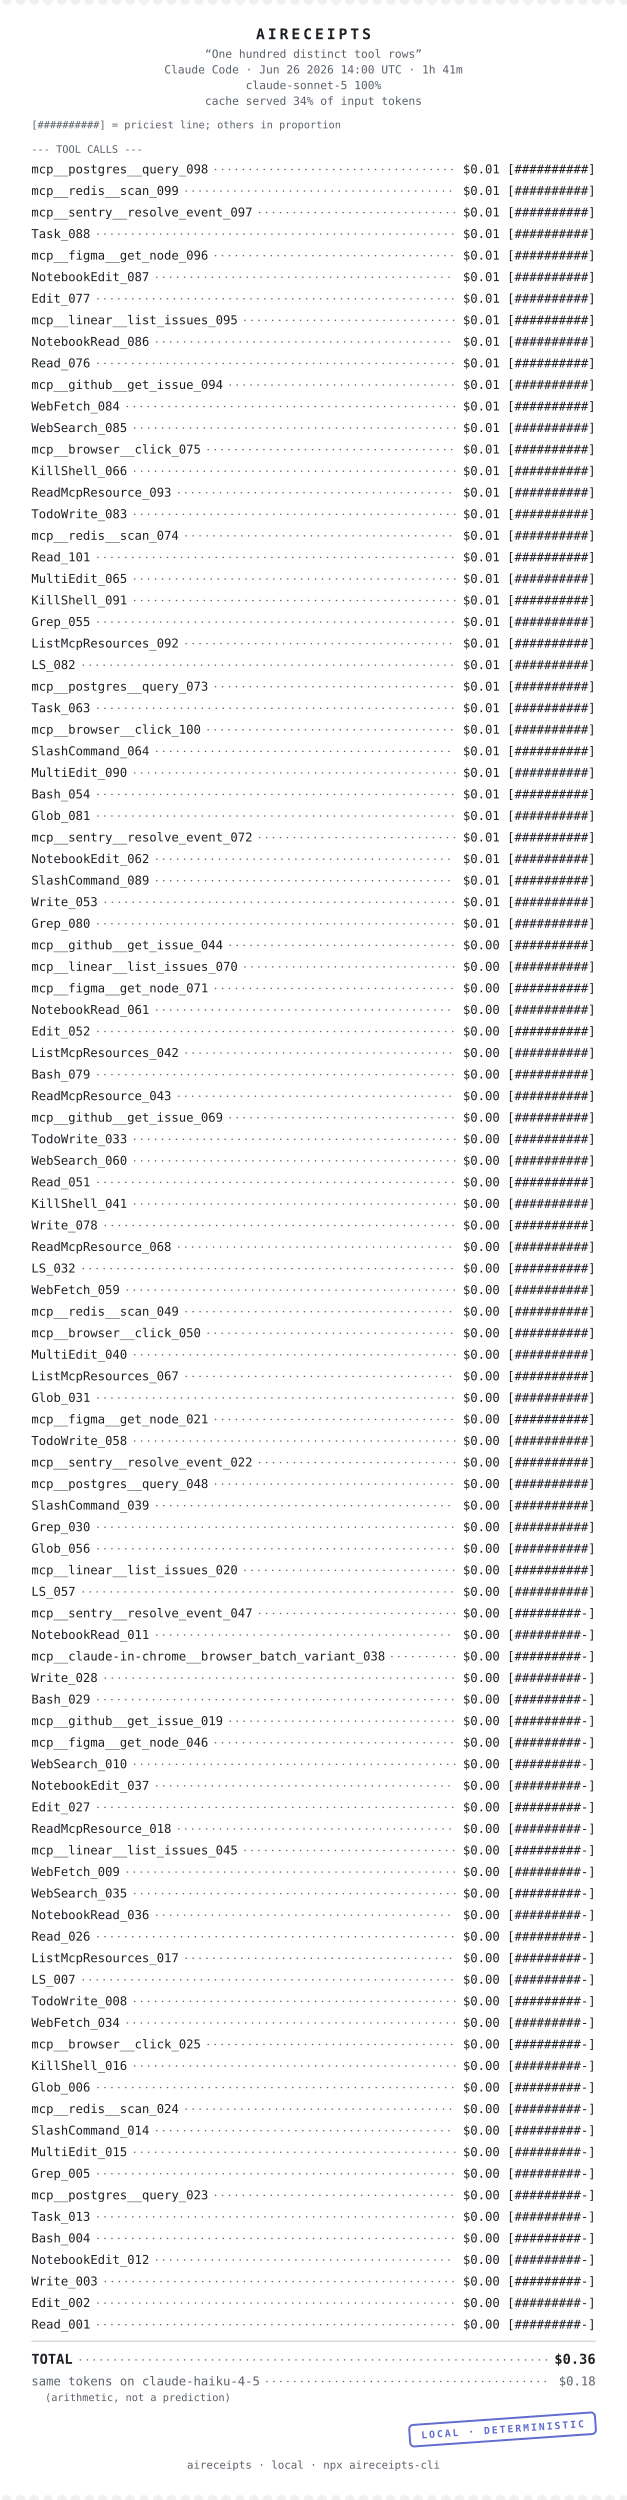
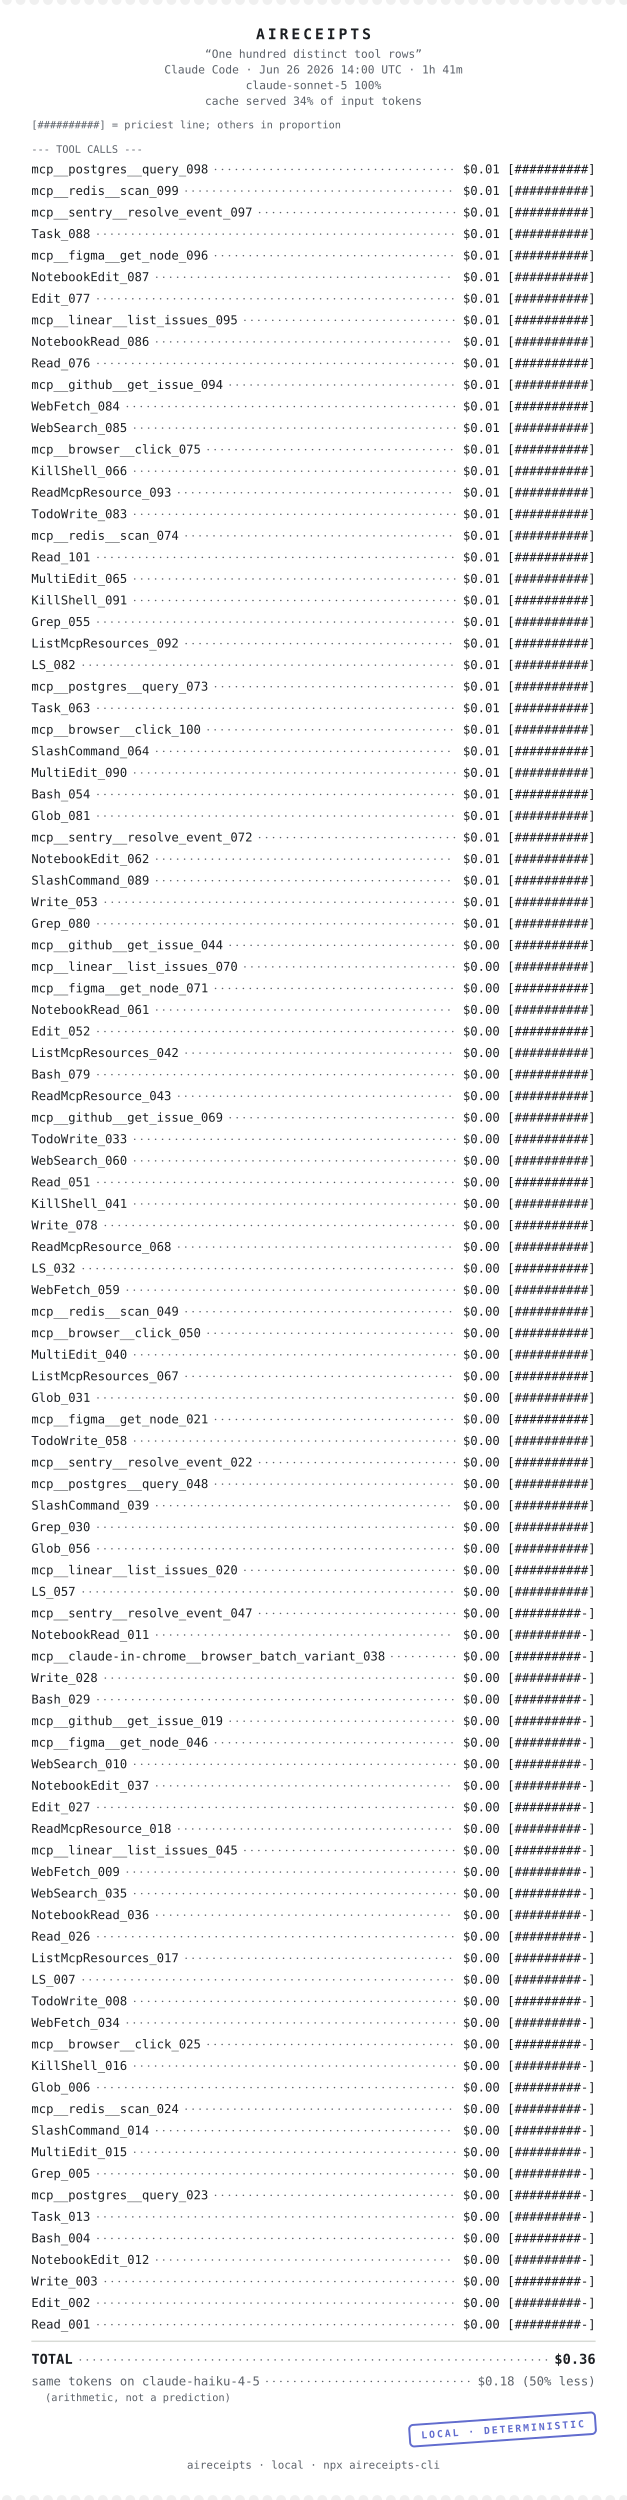
<svg xmlns="http://www.w3.org/2000/svg" width="640" height="2552" viewBox="0 0 640 2552" font-family="&quot;SF Mono&quot;,&quot;Cascadia Code&quot;,&quot;JetBrains Mono&quot;,Menlo,Consolas,monospace" role="img" aria-label="aireceipts cost receipt">
  <g transform="translate(0 0)">
    <defs>
      <mask id="perf-0" maskUnits="userSpaceOnUse" x="-5" y="-5" width="650" height="2562">
        <rect x="0" y="0" width="640" height="2552" fill="#FFFFFF" />
        <g class="perf-top">
          <circle cx="7" cy="0" r="5" fill="#000000" />
          <circle cx="21" cy="0" r="5" fill="#000000" />
          <circle cx="35" cy="0" r="5" fill="#000000" />
          <circle cx="49" cy="0" r="5" fill="#000000" />
          <circle cx="63" cy="0" r="5" fill="#000000" />
          <circle cx="77" cy="0" r="5" fill="#000000" />
          <circle cx="91" cy="0" r="5" fill="#000000" />
          <circle cx="105" cy="0" r="5" fill="#000000" />
          <circle cx="119" cy="0" r="5" fill="#000000" />
          <circle cx="133" cy="0" r="5" fill="#000000" />
          <circle cx="147" cy="0" r="5" fill="#000000" />
          <circle cx="161" cy="0" r="5" fill="#000000" />
          <circle cx="175" cy="0" r="5" fill="#000000" />
          <circle cx="189" cy="0" r="5" fill="#000000" />
          <circle cx="203" cy="0" r="5" fill="#000000" />
          <circle cx="217" cy="0" r="5" fill="#000000" />
          <circle cx="231" cy="0" r="5" fill="#000000" />
          <circle cx="245" cy="0" r="5" fill="#000000" />
          <circle cx="259" cy="0" r="5" fill="#000000" />
          <circle cx="273" cy="0" r="5" fill="#000000" />
          <circle cx="287" cy="0" r="5" fill="#000000" />
          <circle cx="301" cy="0" r="5" fill="#000000" />
          <circle cx="315" cy="0" r="5" fill="#000000" />
          <circle cx="329" cy="0" r="5" fill="#000000" />
          <circle cx="343" cy="0" r="5" fill="#000000" />
          <circle cx="357" cy="0" r="5" fill="#000000" />
          <circle cx="371" cy="0" r="5" fill="#000000" />
          <circle cx="385" cy="0" r="5" fill="#000000" />
          <circle cx="399" cy="0" r="5" fill="#000000" />
          <circle cx="413" cy="0" r="5" fill="#000000" />
          <circle cx="427" cy="0" r="5" fill="#000000" />
          <circle cx="441" cy="0" r="5" fill="#000000" />
          <circle cx="455" cy="0" r="5" fill="#000000" />
          <circle cx="469" cy="0" r="5" fill="#000000" />
          <circle cx="483" cy="0" r="5" fill="#000000" />
          <circle cx="497" cy="0" r="5" fill="#000000" />
          <circle cx="511" cy="0" r="5" fill="#000000" />
          <circle cx="525" cy="0" r="5" fill="#000000" />
          <circle cx="539" cy="0" r="5" fill="#000000" />
          <circle cx="553" cy="0" r="5" fill="#000000" />
          <circle cx="567" cy="0" r="5" fill="#000000" />
          <circle cx="581" cy="0" r="5" fill="#000000" />
          <circle cx="595" cy="0" r="5" fill="#000000" />
          <circle cx="609" cy="0" r="5" fill="#000000" />
          <circle cx="623" cy="0" r="5" fill="#000000" />
          <circle cx="637" cy="0" r="5" fill="#000000" />
        </g>
        <g class="perf-bottom">
          <circle cx="7" cy="2552" r="5" fill="#000000" />
          <circle cx="21" cy="2552" r="5" fill="#000000" />
          <circle cx="35" cy="2552" r="5" fill="#000000" />
          <circle cx="49" cy="2552" r="5" fill="#000000" />
          <circle cx="63" cy="2552" r="5" fill="#000000" />
          <circle cx="77" cy="2552" r="5" fill="#000000" />
          <circle cx="91" cy="2552" r="5" fill="#000000" />
          <circle cx="105" cy="2552" r="5" fill="#000000" />
          <circle cx="119" cy="2552" r="5" fill="#000000" />
          <circle cx="133" cy="2552" r="5" fill="#000000" />
          <circle cx="147" cy="2552" r="5" fill="#000000" />
          <circle cx="161" cy="2552" r="5" fill="#000000" />
          <circle cx="175" cy="2552" r="5" fill="#000000" />
          <circle cx="189" cy="2552" r="5" fill="#000000" />
          <circle cx="203" cy="2552" r="5" fill="#000000" />
          <circle cx="217" cy="2552" r="5" fill="#000000" />
          <circle cx="231" cy="2552" r="5" fill="#000000" />
          <circle cx="245" cy="2552" r="5" fill="#000000" />
          <circle cx="259" cy="2552" r="5" fill="#000000" />
          <circle cx="273" cy="2552" r="5" fill="#000000" />
          <circle cx="287" cy="2552" r="5" fill="#000000" />
          <circle cx="301" cy="2552" r="5" fill="#000000" />
          <circle cx="315" cy="2552" r="5" fill="#000000" />
          <circle cx="329" cy="2552" r="5" fill="#000000" />
          <circle cx="343" cy="2552" r="5" fill="#000000" />
          <circle cx="357" cy="2552" r="5" fill="#000000" />
          <circle cx="371" cy="2552" r="5" fill="#000000" />
          <circle cx="385" cy="2552" r="5" fill="#000000" />
          <circle cx="399" cy="2552" r="5" fill="#000000" />
          <circle cx="413" cy="2552" r="5" fill="#000000" />
          <circle cx="427" cy="2552" r="5" fill="#000000" />
          <circle cx="441" cy="2552" r="5" fill="#000000" />
          <circle cx="455" cy="2552" r="5" fill="#000000" />
          <circle cx="469" cy="2552" r="5" fill="#000000" />
          <circle cx="483" cy="2552" r="5" fill="#000000" />
          <circle cx="497" cy="2552" r="5" fill="#000000" />
          <circle cx="511" cy="2552" r="5" fill="#000000" />
          <circle cx="525" cy="2552" r="5" fill="#000000" />
          <circle cx="539" cy="2552" r="5" fill="#000000" />
          <circle cx="553" cy="2552" r="5" fill="#000000" />
          <circle cx="567" cy="2552" r="5" fill="#000000" />
          <circle cx="581" cy="2552" r="5" fill="#000000" />
          <circle cx="595" cy="2552" r="5" fill="#000000" />
          <circle cx="609" cy="2552" r="5" fill="#000000" />
          <circle cx="623" cy="2552" r="5" fill="#000000" />
          <circle cx="637" cy="2552" r="5" fill="#000000" />
        </g>
      </mask>
    </defs>
    <rect x="0" y="0" width="640" height="2552" fill="#FFFFFF" mask="url(#perf-0)" />
    <text x="320" y="40" font-size="15" fill="#1B1E22" text-anchor="middle" font-weight="700" letter-spacing="3">AIRECEIPTS</text>
    <text x="320" y="59" font-size="11.5" fill="#5A6068" text-anchor="middle">“One hundred distinct tool rows”</text>
    <text x="320" y="75" font-size="11.5" fill="#5A6068" text-anchor="middle">Claude Code · Jun 26 2026 14:00 UTC · 1h 41m</text>
    <text x="320" y="91" font-size="11.5" fill="#5A6068" text-anchor="middle">claude-sonnet-5 100%</text>
    <text x="320" y="107" font-size="11.5" fill="#5A6068" text-anchor="middle">cache served 34% of input tokens</text>
    <text x="32" y="131" font-size="10.5" fill="#5A6068" text-anchor="start">[##########] = priciest line; others in proportion</text>
    <text x="32" y="156" font-size="10.5" fill="#5A6068" text-anchor="start">--- TOOL CALLS ---</text>
    <text x="32" y="177" font-size="12.5" fill="#1B1E22" text-anchor="start">mcp__postgres__query_098</text>
    <text x="608" y="177" font-size="12.5" fill="#1B1E22" text-anchor="end">$0.01 [##########]</text>
    <line x1="220" y1="173" x2="465" y2="173" stroke="#5A6068" stroke-width="1.5" stroke-linecap="round" stroke-dasharray="0.1 7" />
    <text x="32" y="199" font-size="12.5" fill="#1B1E22" text-anchor="start">mcp__redis__scan_099</text>
    <text x="608" y="199" font-size="12.5" fill="#1B1E22" text-anchor="end">$0.01 [##########]</text>
    <line x1="190" y1="195" x2="465" y2="195" stroke="#5A6068" stroke-width="1.5" stroke-linecap="round" stroke-dasharray="0.1 7" />
    <text x="32" y="221" font-size="12.5" fill="#1B1E22" text-anchor="start">mcp__sentry__resolve_event_097</text>
    <text x="608" y="221" font-size="12.5" fill="#1B1E22" text-anchor="end">$0.01 [##########]</text>
    <line x1="265" y1="217" x2="465" y2="217" stroke="#5A6068" stroke-width="1.5" stroke-linecap="round" stroke-dasharray="0.1 7" />
    <text x="32" y="243" font-size="12.5" fill="#1B1E22" text-anchor="start">Task_088</text>
    <text x="608" y="243" font-size="12.5" fill="#1B1E22" text-anchor="end">$0.01 [##########]</text>
    <line x1="100" y1="239" x2="465" y2="239" stroke="#5A6068" stroke-width="1.5" stroke-linecap="round" stroke-dasharray="0.1 7" />
    <text x="32" y="265" font-size="12.5" fill="#1B1E22" text-anchor="start">mcp__figma__get_node_096</text>
    <text x="608" y="265" font-size="12.5" fill="#1B1E22" text-anchor="end">$0.01 [##########]</text>
    <line x1="220" y1="261" x2="465" y2="261" stroke="#5A6068" stroke-width="1.5" stroke-linecap="round" stroke-dasharray="0.1 7" />
    <text x="32" y="287" font-size="12.5" fill="#1B1E22" text-anchor="start">NotebookEdit_087</text>
    <text x="608" y="287" font-size="12.5" fill="#1B1E22" text-anchor="end">$0.01 [##########]</text>
    <line x1="160" y1="283" x2="465" y2="283" stroke="#5A6068" stroke-width="1.5" stroke-linecap="round" stroke-dasharray="0.1 7" />
    <text x="32" y="309" font-size="12.5" fill="#1B1E22" text-anchor="start">Edit_077</text>
    <text x="608" y="309" font-size="12.5" fill="#1B1E22" text-anchor="end">$0.01 [##########]</text>
    <line x1="100" y1="305" x2="465" y2="305" stroke="#5A6068" stroke-width="1.5" stroke-linecap="round" stroke-dasharray="0.1 7" />
    <text x="32" y="331" font-size="12.5" fill="#1B1E22" text-anchor="start">mcp__linear__list_issues_095</text>
    <text x="608" y="331" font-size="12.5" fill="#1B1E22" text-anchor="end">$0.01 [##########]</text>
    <line x1="250" y1="327" x2="465" y2="327" stroke="#5A6068" stroke-width="1.5" stroke-linecap="round" stroke-dasharray="0.1 7" />
    <text x="32" y="353" font-size="12.5" fill="#1B1E22" text-anchor="start">NotebookRead_086</text>
    <text x="608" y="353" font-size="12.5" fill="#1B1E22" text-anchor="end">$0.01 [##########]</text>
    <line x1="160" y1="349" x2="465" y2="349" stroke="#5A6068" stroke-width="1.5" stroke-linecap="round" stroke-dasharray="0.1 7" />
    <text x="32" y="375" font-size="12.5" fill="#1B1E22" text-anchor="start">Read_076</text>
    <text x="608" y="375" font-size="12.5" fill="#1B1E22" text-anchor="end">$0.01 [##########]</text>
    <line x1="100" y1="371" x2="465" y2="371" stroke="#5A6068" stroke-width="1.5" stroke-linecap="round" stroke-dasharray="0.1 7" />
    <text x="32" y="397" font-size="12.5" fill="#1B1E22" text-anchor="start">mcp__github__get_issue_094</text>
    <text x="608" y="397" font-size="12.5" fill="#1B1E22" text-anchor="end">$0.01 [##########]</text>
    <line x1="235" y1="393" x2="465" y2="393" stroke="#5A6068" stroke-width="1.5" stroke-linecap="round" stroke-dasharray="0.1 7" />
    <text x="32" y="419" font-size="12.5" fill="#1B1E22" text-anchor="start">WebFetch_084</text>
    <text x="608" y="419" font-size="12.5" fill="#1B1E22" text-anchor="end">$0.01 [##########]</text>
    <line x1="130" y1="415" x2="465" y2="415" stroke="#5A6068" stroke-width="1.5" stroke-linecap="round" stroke-dasharray="0.1 7" />
    <text x="32" y="441" font-size="12.5" fill="#1B1E22" text-anchor="start">WebSearch_085</text>
    <text x="608" y="441" font-size="12.5" fill="#1B1E22" text-anchor="end">$0.01 [##########]</text>
    <line x1="137.5" y1="437" x2="465" y2="437" stroke="#5A6068" stroke-width="1.5" stroke-linecap="round" stroke-dasharray="0.1 7" />
    <text x="32" y="463" font-size="12.5" fill="#1B1E22" text-anchor="start">mcp__browser__click_075</text>
    <text x="608" y="463" font-size="12.5" fill="#1B1E22" text-anchor="end">$0.01 [##########]</text>
    <line x1="212.5" y1="459" x2="465" y2="459" stroke="#5A6068" stroke-width="1.5" stroke-linecap="round" stroke-dasharray="0.1 7" />
    <text x="32" y="485" font-size="12.5" fill="#1B1E22" text-anchor="start">KillShell_066</text>
    <text x="608" y="485" font-size="12.5" fill="#1B1E22" text-anchor="end">$0.01 [##########]</text>
    <line x1="137.5" y1="481" x2="465" y2="481" stroke="#5A6068" stroke-width="1.5" stroke-linecap="round" stroke-dasharray="0.1 7" />
    <text x="32" y="507" font-size="12.5" fill="#1B1E22" text-anchor="start">ReadMcpResource_093</text>
    <text x="608" y="507" font-size="12.5" fill="#1B1E22" text-anchor="end">$0.01 [##########]</text>
    <line x1="182.5" y1="503" x2="465" y2="503" stroke="#5A6068" stroke-width="1.5" stroke-linecap="round" stroke-dasharray="0.1 7" />
    <text x="32" y="529" font-size="12.5" fill="#1B1E22" text-anchor="start">TodoWrite_083</text>
    <text x="608" y="529" font-size="12.5" fill="#1B1E22" text-anchor="end">$0.01 [##########]</text>
    <line x1="137.5" y1="525" x2="465" y2="525" stroke="#5A6068" stroke-width="1.5" stroke-linecap="round" stroke-dasharray="0.1 7" />
    <text x="32" y="551" font-size="12.5" fill="#1B1E22" text-anchor="start">mcp__redis__scan_074</text>
    <text x="608" y="551" font-size="12.5" fill="#1B1E22" text-anchor="end">$0.01 [##########]</text>
    <line x1="190" y1="547" x2="465" y2="547" stroke="#5A6068" stroke-width="1.5" stroke-linecap="round" stroke-dasharray="0.1 7" />
    <text x="32" y="573" font-size="12.5" fill="#1B1E22" text-anchor="start">Read_101</text>
    <text x="608" y="573" font-size="12.5" fill="#1B1E22" text-anchor="end">$0.01 [##########]</text>
    <line x1="100" y1="569" x2="465" y2="569" stroke="#5A6068" stroke-width="1.5" stroke-linecap="round" stroke-dasharray="0.1 7" />
    <text x="32" y="595" font-size="12.5" fill="#1B1E22" text-anchor="start">MultiEdit_065</text>
    <text x="608" y="595" font-size="12.5" fill="#1B1E22" text-anchor="end">$0.01 [##########]</text>
    <line x1="137.5" y1="591" x2="465" y2="591" stroke="#5A6068" stroke-width="1.5" stroke-linecap="round" stroke-dasharray="0.1 7" />
    <text x="32" y="617" font-size="12.5" fill="#1B1E22" text-anchor="start">KillShell_091</text>
    <text x="608" y="617" font-size="12.5" fill="#1B1E22" text-anchor="end">$0.01 [##########]</text>
    <line x1="137.5" y1="613" x2="465" y2="613" stroke="#5A6068" stroke-width="1.5" stroke-linecap="round" stroke-dasharray="0.1 7" />
    <text x="32" y="639" font-size="12.5" fill="#1B1E22" text-anchor="start">Grep_055</text>
    <text x="608" y="639" font-size="12.5" fill="#1B1E22" text-anchor="end">$0.01 [##########]</text>
    <line x1="100" y1="635" x2="465" y2="635" stroke="#5A6068" stroke-width="1.5" stroke-linecap="round" stroke-dasharray="0.1 7" />
    <text x="32" y="661" font-size="12.5" fill="#1B1E22" text-anchor="start">ListMcpResources_092</text>
    <text x="608" y="661" font-size="12.5" fill="#1B1E22" text-anchor="end">$0.01 [##########]</text>
    <line x1="190" y1="657" x2="465" y2="657" stroke="#5A6068" stroke-width="1.5" stroke-linecap="round" stroke-dasharray="0.1 7" />
    <text x="32" y="683" font-size="12.5" fill="#1B1E22" text-anchor="start">LS_082</text>
    <text x="608" y="683" font-size="12.5" fill="#1B1E22" text-anchor="end">$0.01 [##########]</text>
    <line x1="85" y1="679" x2="465" y2="679" stroke="#5A6068" stroke-width="1.5" stroke-linecap="round" stroke-dasharray="0.1 7" />
    <text x="32" y="705" font-size="12.5" fill="#1B1E22" text-anchor="start">mcp__postgres__query_073</text>
    <text x="608" y="705" font-size="12.5" fill="#1B1E22" text-anchor="end">$0.01 [##########]</text>
    <line x1="220" y1="701" x2="465" y2="701" stroke="#5A6068" stroke-width="1.5" stroke-linecap="round" stroke-dasharray="0.1 7" />
    <text x="32" y="727" font-size="12.5" fill="#1B1E22" text-anchor="start">Task_063</text>
    <text x="608" y="727" font-size="12.5" fill="#1B1E22" text-anchor="end">$0.01 [##########]</text>
    <line x1="100" y1="723" x2="465" y2="723" stroke="#5A6068" stroke-width="1.5" stroke-linecap="round" stroke-dasharray="0.1 7" />
    <text x="32" y="749" font-size="12.5" fill="#1B1E22" text-anchor="start">mcp__browser__click_100</text>
    <text x="608" y="749" font-size="12.5" fill="#1B1E22" text-anchor="end">$0.01 [##########]</text>
    <line x1="212.5" y1="745" x2="465" y2="745" stroke="#5A6068" stroke-width="1.5" stroke-linecap="round" stroke-dasharray="0.1 7" />
    <text x="32" y="771" font-size="12.5" fill="#1B1E22" text-anchor="start">SlashCommand_064</text>
    <text x="608" y="771" font-size="12.5" fill="#1B1E22" text-anchor="end">$0.01 [##########]</text>
    <line x1="160" y1="767" x2="465" y2="767" stroke="#5A6068" stroke-width="1.5" stroke-linecap="round" stroke-dasharray="0.1 7" />
    <text x="32" y="793" font-size="12.5" fill="#1B1E22" text-anchor="start">MultiEdit_090</text>
    <text x="608" y="793" font-size="12.5" fill="#1B1E22" text-anchor="end">$0.01 [##########]</text>
    <line x1="137.5" y1="789" x2="465" y2="789" stroke="#5A6068" stroke-width="1.5" stroke-linecap="round" stroke-dasharray="0.1 7" />
    <text x="32" y="815" font-size="12.5" fill="#1B1E22" text-anchor="start">Bash_054</text>
    <text x="608" y="815" font-size="12.5" fill="#1B1E22" text-anchor="end">$0.01 [##########]</text>
    <line x1="100" y1="811" x2="465" y2="811" stroke="#5A6068" stroke-width="1.5" stroke-linecap="round" stroke-dasharray="0.1 7" />
    <text x="32" y="837" font-size="12.5" fill="#1B1E22" text-anchor="start">Glob_081</text>
    <text x="608" y="837" font-size="12.5" fill="#1B1E22" text-anchor="end">$0.01 [##########]</text>
    <line x1="100" y1="833" x2="465" y2="833" stroke="#5A6068" stroke-width="1.5" stroke-linecap="round" stroke-dasharray="0.1 7" />
    <text x="32" y="859" font-size="12.5" fill="#1B1E22" text-anchor="start">mcp__sentry__resolve_event_072</text>
    <text x="608" y="859" font-size="12.5" fill="#1B1E22" text-anchor="end">$0.01 [##########]</text>
    <line x1="265" y1="855" x2="465" y2="855" stroke="#5A6068" stroke-width="1.5" stroke-linecap="round" stroke-dasharray="0.1 7" />
    <text x="32" y="881" font-size="12.5" fill="#1B1E22" text-anchor="start">NotebookEdit_062</text>
    <text x="608" y="881" font-size="12.5" fill="#1B1E22" text-anchor="end">$0.01 [##########]</text>
    <line x1="160" y1="877" x2="465" y2="877" stroke="#5A6068" stroke-width="1.5" stroke-linecap="round" stroke-dasharray="0.1 7" />
    <text x="32" y="903" font-size="12.5" fill="#1B1E22" text-anchor="start">SlashCommand_089</text>
    <text x="608" y="903" font-size="12.5" fill="#1B1E22" text-anchor="end">$0.01 [##########]</text>
    <line x1="160" y1="899" x2="465" y2="899" stroke="#5A6068" stroke-width="1.5" stroke-linecap="round" stroke-dasharray="0.1 7" />
    <text x="32" y="925" font-size="12.5" fill="#1B1E22" text-anchor="start">Write_053</text>
    <text x="608" y="925" font-size="12.5" fill="#1B1E22" text-anchor="end">$0.01 [##########]</text>
    <line x1="107.5" y1="921" x2="465" y2="921" stroke="#5A6068" stroke-width="1.5" stroke-linecap="round" stroke-dasharray="0.1 7" />
    <text x="32" y="947" font-size="12.5" fill="#1B1E22" text-anchor="start">Grep_080</text>
    <text x="608" y="947" font-size="12.5" fill="#1B1E22" text-anchor="end">$0.01 [##########]</text>
    <line x1="100" y1="943" x2="465" y2="943" stroke="#5A6068" stroke-width="1.5" stroke-linecap="round" stroke-dasharray="0.1 7" />
    <text x="32" y="969" font-size="12.5" fill="#1B1E22" text-anchor="start">mcp__github__get_issue_044</text>
    <text x="608" y="969" font-size="12.5" fill="#1B1E22" text-anchor="end">$0.00 [##########]</text>
    <line x1="235" y1="965" x2="465" y2="965" stroke="#5A6068" stroke-width="1.5" stroke-linecap="round" stroke-dasharray="0.1 7" />
    <text x="32" y="991" font-size="12.5" fill="#1B1E22" text-anchor="start">mcp__linear__list_issues_070</text>
    <text x="608" y="991" font-size="12.5" fill="#1B1E22" text-anchor="end">$0.00 [##########]</text>
    <line x1="250" y1="987" x2="465" y2="987" stroke="#5A6068" stroke-width="1.5" stroke-linecap="round" stroke-dasharray="0.1 7" />
    <text x="32" y="1013" font-size="12.5" fill="#1B1E22" text-anchor="start">mcp__figma__get_node_071</text>
    <text x="608" y="1013" font-size="12.5" fill="#1B1E22" text-anchor="end">$0.00 [##########]</text>
    <line x1="220" y1="1009" x2="465" y2="1009" stroke="#5A6068" stroke-width="1.5" stroke-linecap="round" stroke-dasharray="0.1 7" />
    <text x="32" y="1035" font-size="12.5" fill="#1B1E22" text-anchor="start">NotebookRead_061</text>
    <text x="608" y="1035" font-size="12.5" fill="#1B1E22" text-anchor="end">$0.00 [##########]</text>
    <line x1="160" y1="1031" x2="465" y2="1031" stroke="#5A6068" stroke-width="1.5" stroke-linecap="round" stroke-dasharray="0.1 7" />
    <text x="32" y="1057" font-size="12.5" fill="#1B1E22" text-anchor="start">Edit_052</text>
    <text x="608" y="1057" font-size="12.5" fill="#1B1E22" text-anchor="end">$0.00 [##########]</text>
    <line x1="100" y1="1053" x2="465" y2="1053" stroke="#5A6068" stroke-width="1.5" stroke-linecap="round" stroke-dasharray="0.1 7" />
    <text x="32" y="1079" font-size="12.5" fill="#1B1E22" text-anchor="start">ListMcpResources_042</text>
    <text x="608" y="1079" font-size="12.5" fill="#1B1E22" text-anchor="end">$0.00 [##########]</text>
    <line x1="190" y1="1075" x2="465" y2="1075" stroke="#5A6068" stroke-width="1.5" stroke-linecap="round" stroke-dasharray="0.1 7" />
    <text x="32" y="1101" font-size="12.5" fill="#1B1E22" text-anchor="start">Bash_079</text>
    <text x="608" y="1101" font-size="12.5" fill="#1B1E22" text-anchor="end">$0.00 [##########]</text>
    <line x1="100" y1="1097" x2="465" y2="1097" stroke="#5A6068" stroke-width="1.5" stroke-linecap="round" stroke-dasharray="0.1 7" />
    <text x="32" y="1123" font-size="12.5" fill="#1B1E22" text-anchor="start">ReadMcpResource_043</text>
    <text x="608" y="1123" font-size="12.5" fill="#1B1E22" text-anchor="end">$0.00 [##########]</text>
    <line x1="182.5" y1="1119" x2="465" y2="1119" stroke="#5A6068" stroke-width="1.5" stroke-linecap="round" stroke-dasharray="0.1 7" />
    <text x="32" y="1145" font-size="12.5" fill="#1B1E22" text-anchor="start">mcp__github__get_issue_069</text>
    <text x="608" y="1145" font-size="12.5" fill="#1B1E22" text-anchor="end">$0.00 [##########]</text>
    <line x1="235" y1="1141" x2="465" y2="1141" stroke="#5A6068" stroke-width="1.5" stroke-linecap="round" stroke-dasharray="0.1 7" />
    <text x="32" y="1167" font-size="12.5" fill="#1B1E22" text-anchor="start">TodoWrite_033</text>
    <text x="608" y="1167" font-size="12.5" fill="#1B1E22" text-anchor="end">$0.00 [##########]</text>
    <line x1="137.5" y1="1163" x2="465" y2="1163" stroke="#5A6068" stroke-width="1.5" stroke-linecap="round" stroke-dasharray="0.1 7" />
    <text x="32" y="1189" font-size="12.5" fill="#1B1E22" text-anchor="start">WebSearch_060</text>
    <text x="608" y="1189" font-size="12.5" fill="#1B1E22" text-anchor="end">$0.00 [##########]</text>
    <line x1="137.5" y1="1185" x2="465" y2="1185" stroke="#5A6068" stroke-width="1.5" stroke-linecap="round" stroke-dasharray="0.1 7" />
    <text x="32" y="1211" font-size="12.5" fill="#1B1E22" text-anchor="start">Read_051</text>
    <text x="608" y="1211" font-size="12.5" fill="#1B1E22" text-anchor="end">$0.00 [##########]</text>
    <line x1="100" y1="1207" x2="465" y2="1207" stroke="#5A6068" stroke-width="1.5" stroke-linecap="round" stroke-dasharray="0.1 7" />
    <text x="32" y="1233" font-size="12.5" fill="#1B1E22" text-anchor="start">KillShell_041</text>
    <text x="608" y="1233" font-size="12.5" fill="#1B1E22" text-anchor="end">$0.00 [##########]</text>
    <line x1="137.5" y1="1229" x2="465" y2="1229" stroke="#5A6068" stroke-width="1.5" stroke-linecap="round" stroke-dasharray="0.1 7" />
    <text x="32" y="1255" font-size="12.5" fill="#1B1E22" text-anchor="start">Write_078</text>
    <text x="608" y="1255" font-size="12.5" fill="#1B1E22" text-anchor="end">$0.00 [##########]</text>
    <line x1="107.5" y1="1251" x2="465" y2="1251" stroke="#5A6068" stroke-width="1.5" stroke-linecap="round" stroke-dasharray="0.1 7" />
    <text x="32" y="1277" font-size="12.5" fill="#1B1E22" text-anchor="start">ReadMcpResource_068</text>
    <text x="608" y="1277" font-size="12.5" fill="#1B1E22" text-anchor="end">$0.00 [##########]</text>
    <line x1="182.5" y1="1273" x2="465" y2="1273" stroke="#5A6068" stroke-width="1.5" stroke-linecap="round" stroke-dasharray="0.1 7" />
    <text x="32" y="1299" font-size="12.5" fill="#1B1E22" text-anchor="start">LS_032</text>
    <text x="608" y="1299" font-size="12.5" fill="#1B1E22" text-anchor="end">$0.00 [##########]</text>
    <line x1="85" y1="1295" x2="465" y2="1295" stroke="#5A6068" stroke-width="1.5" stroke-linecap="round" stroke-dasharray="0.1 7" />
    <text x="32" y="1321" font-size="12.5" fill="#1B1E22" text-anchor="start">WebFetch_059</text>
    <text x="608" y="1321" font-size="12.5" fill="#1B1E22" text-anchor="end">$0.00 [##########]</text>
    <line x1="130" y1="1317" x2="465" y2="1317" stroke="#5A6068" stroke-width="1.5" stroke-linecap="round" stroke-dasharray="0.1 7" />
    <text x="32" y="1343" font-size="12.5" fill="#1B1E22" text-anchor="start">mcp__redis__scan_049</text>
    <text x="608" y="1343" font-size="12.5" fill="#1B1E22" text-anchor="end">$0.00 [##########]</text>
    <line x1="190" y1="1339" x2="465" y2="1339" stroke="#5A6068" stroke-width="1.5" stroke-linecap="round" stroke-dasharray="0.1 7" />
    <text x="32" y="1365" font-size="12.5" fill="#1B1E22" text-anchor="start">mcp__browser__click_050</text>
    <text x="608" y="1365" font-size="12.5" fill="#1B1E22" text-anchor="end">$0.00 [##########]</text>
    <line x1="212.5" y1="1361" x2="465" y2="1361" stroke="#5A6068" stroke-width="1.5" stroke-linecap="round" stroke-dasharray="0.1 7" />
    <text x="32" y="1387" font-size="12.5" fill="#1B1E22" text-anchor="start">MultiEdit_040</text>
    <text x="608" y="1387" font-size="12.5" fill="#1B1E22" text-anchor="end">$0.00 [##########]</text>
    <line x1="137.5" y1="1383" x2="465" y2="1383" stroke="#5A6068" stroke-width="1.5" stroke-linecap="round" stroke-dasharray="0.1 7" />
    <text x="32" y="1409" font-size="12.5" fill="#1B1E22" text-anchor="start">ListMcpResources_067</text>
    <text x="608" y="1409" font-size="12.5" fill="#1B1E22" text-anchor="end">$0.00 [##########]</text>
    <line x1="190" y1="1405" x2="465" y2="1405" stroke="#5A6068" stroke-width="1.5" stroke-linecap="round" stroke-dasharray="0.1 7" />
    <text x="32" y="1431" font-size="12.5" fill="#1B1E22" text-anchor="start">Glob_031</text>
    <text x="608" y="1431" font-size="12.5" fill="#1B1E22" text-anchor="end">$0.00 [##########]</text>
    <line x1="100" y1="1427" x2="465" y2="1427" stroke="#5A6068" stroke-width="1.5" stroke-linecap="round" stroke-dasharray="0.1 7" />
    <text x="32" y="1453" font-size="12.5" fill="#1B1E22" text-anchor="start">mcp__figma__get_node_021</text>
    <text x="608" y="1453" font-size="12.5" fill="#1B1E22" text-anchor="end">$0.00 [##########]</text>
    <line x1="220" y1="1449" x2="465" y2="1449" stroke="#5A6068" stroke-width="1.5" stroke-linecap="round" stroke-dasharray="0.1 7" />
    <text x="32" y="1475" font-size="12.5" fill="#1B1E22" text-anchor="start">TodoWrite_058</text>
    <text x="608" y="1475" font-size="12.5" fill="#1B1E22" text-anchor="end">$0.00 [##########]</text>
    <line x1="137.5" y1="1471" x2="465" y2="1471" stroke="#5A6068" stroke-width="1.5" stroke-linecap="round" stroke-dasharray="0.1 7" />
    <text x="32" y="1497" font-size="12.5" fill="#1B1E22" text-anchor="start">mcp__sentry__resolve_event_022</text>
    <text x="608" y="1497" font-size="12.5" fill="#1B1E22" text-anchor="end">$0.00 [##########]</text>
    <line x1="265" y1="1493" x2="465" y2="1493" stroke="#5A6068" stroke-width="1.5" stroke-linecap="round" stroke-dasharray="0.1 7" />
    <text x="32" y="1519" font-size="12.5" fill="#1B1E22" text-anchor="start">mcp__postgres__query_048</text>
    <text x="608" y="1519" font-size="12.5" fill="#1B1E22" text-anchor="end">$0.00 [##########]</text>
    <line x1="220" y1="1515" x2="465" y2="1515" stroke="#5A6068" stroke-width="1.5" stroke-linecap="round" stroke-dasharray="0.1 7" />
    <text x="32" y="1541" font-size="12.5" fill="#1B1E22" text-anchor="start">SlashCommand_039</text>
    <text x="608" y="1541" font-size="12.5" fill="#1B1E22" text-anchor="end">$0.00 [##########]</text>
    <line x1="160" y1="1537" x2="465" y2="1537" stroke="#5A6068" stroke-width="1.5" stroke-linecap="round" stroke-dasharray="0.1 7" />
    <text x="32" y="1563" font-size="12.5" fill="#1B1E22" text-anchor="start">Grep_030</text>
    <text x="608" y="1563" font-size="12.5" fill="#1B1E22" text-anchor="end">$0.00 [##########]</text>
    <line x1="100" y1="1559" x2="465" y2="1559" stroke="#5A6068" stroke-width="1.5" stroke-linecap="round" stroke-dasharray="0.1 7" />
    <text x="32" y="1585" font-size="12.5" fill="#1B1E22" text-anchor="start">Glob_056</text>
    <text x="608" y="1585" font-size="12.5" fill="#1B1E22" text-anchor="end">$0.00 [##########]</text>
    <line x1="100" y1="1581" x2="465" y2="1581" stroke="#5A6068" stroke-width="1.5" stroke-linecap="round" stroke-dasharray="0.1 7" />
    <text x="32" y="1607" font-size="12.5" fill="#1B1E22" text-anchor="start">mcp__linear__list_issues_020</text>
    <text x="608" y="1607" font-size="12.5" fill="#1B1E22" text-anchor="end">$0.00 [##########]</text>
    <line x1="250" y1="1603" x2="465" y2="1603" stroke="#5A6068" stroke-width="1.5" stroke-linecap="round" stroke-dasharray="0.1 7" />
    <text x="32" y="1629" font-size="12.5" fill="#1B1E22" text-anchor="start">LS_057</text>
    <text x="608" y="1629" font-size="12.5" fill="#1B1E22" text-anchor="end">$0.00 [##########]</text>
    <line x1="85" y1="1625" x2="465" y2="1625" stroke="#5A6068" stroke-width="1.5" stroke-linecap="round" stroke-dasharray="0.1 7" />
    <text x="32" y="1651" font-size="12.5" fill="#1B1E22" text-anchor="start">mcp__sentry__resolve_event_047</text>
    <text x="608" y="1651" font-size="12.5" fill="#1B1E22" text-anchor="end">$0.00 [#########-]</text>
    <line x1="265" y1="1647" x2="465" y2="1647" stroke="#5A6068" stroke-width="1.5" stroke-linecap="round" stroke-dasharray="0.1 7" />
    <text x="32" y="1673" font-size="12.5" fill="#1B1E22" text-anchor="start">NotebookRead_011</text>
    <text x="608" y="1673" font-size="12.5" fill="#1B1E22" text-anchor="end">$0.00 [#########-]</text>
    <line x1="160" y1="1669" x2="465" y2="1669" stroke="#5A6068" stroke-width="1.5" stroke-linecap="round" stroke-dasharray="0.1 7" />
    <text x="32" y="1695" font-size="12.5" fill="#1B1E22" text-anchor="start">mcp__claude-in-chrome__browser_batch_variant_038</text>
    <text x="608" y="1695" font-size="12.5" fill="#1B1E22" text-anchor="end">$0.00 [#########-]</text>
    <line x1="400" y1="1691" x2="465" y2="1691" stroke="#5A6068" stroke-width="1.5" stroke-linecap="round" stroke-dasharray="0.1 7" />
    <text x="32" y="1717" font-size="12.5" fill="#1B1E22" text-anchor="start">Write_028</text>
    <text x="608" y="1717" font-size="12.5" fill="#1B1E22" text-anchor="end">$0.00 [#########-]</text>
    <line x1="107.5" y1="1713" x2="465" y2="1713" stroke="#5A6068" stroke-width="1.5" stroke-linecap="round" stroke-dasharray="0.1 7" />
    <text x="32" y="1739" font-size="12.5" fill="#1B1E22" text-anchor="start">Bash_029</text>
    <text x="608" y="1739" font-size="12.5" fill="#1B1E22" text-anchor="end">$0.00 [#########-]</text>
    <line x1="100" y1="1735" x2="465" y2="1735" stroke="#5A6068" stroke-width="1.5" stroke-linecap="round" stroke-dasharray="0.1 7" />
    <text x="32" y="1761" font-size="12.5" fill="#1B1E22" text-anchor="start">mcp__github__get_issue_019</text>
    <text x="608" y="1761" font-size="12.5" fill="#1B1E22" text-anchor="end">$0.00 [#########-]</text>
    <line x1="235" y1="1757" x2="465" y2="1757" stroke="#5A6068" stroke-width="1.5" stroke-linecap="round" stroke-dasharray="0.1 7" />
    <text x="32" y="1783" font-size="12.5" fill="#1B1E22" text-anchor="start">mcp__figma__get_node_046</text>
    <text x="608" y="1783" font-size="12.5" fill="#1B1E22" text-anchor="end">$0.00 [#########-]</text>
    <line x1="220" y1="1779" x2="465" y2="1779" stroke="#5A6068" stroke-width="1.5" stroke-linecap="round" stroke-dasharray="0.1 7" />
    <text x="32" y="1805" font-size="12.5" fill="#1B1E22" text-anchor="start">WebSearch_010</text>
    <text x="608" y="1805" font-size="12.5" fill="#1B1E22" text-anchor="end">$0.00 [#########-]</text>
    <line x1="137.5" y1="1801" x2="465" y2="1801" stroke="#5A6068" stroke-width="1.5" stroke-linecap="round" stroke-dasharray="0.1 7" />
    <text x="32" y="1827" font-size="12.5" fill="#1B1E22" text-anchor="start">NotebookEdit_037</text>
    <text x="608" y="1827" font-size="12.5" fill="#1B1E22" text-anchor="end">$0.00 [#########-]</text>
    <line x1="160" y1="1823" x2="465" y2="1823" stroke="#5A6068" stroke-width="1.5" stroke-linecap="round" stroke-dasharray="0.1 7" />
    <text x="32" y="1849" font-size="12.5" fill="#1B1E22" text-anchor="start">Edit_027</text>
    <text x="608" y="1849" font-size="12.5" fill="#1B1E22" text-anchor="end">$0.00 [#########-]</text>
    <line x1="100" y1="1845" x2="465" y2="1845" stroke="#5A6068" stroke-width="1.5" stroke-linecap="round" stroke-dasharray="0.1 7" />
    <text x="32" y="1871" font-size="12.5" fill="#1B1E22" text-anchor="start">ReadMcpResource_018</text>
    <text x="608" y="1871" font-size="12.5" fill="#1B1E22" text-anchor="end">$0.00 [#########-]</text>
    <line x1="182.5" y1="1867" x2="465" y2="1867" stroke="#5A6068" stroke-width="1.5" stroke-linecap="round" stroke-dasharray="0.1 7" />
    <text x="32" y="1893" font-size="12.5" fill="#1B1E22" text-anchor="start">mcp__linear__list_issues_045</text>
    <text x="608" y="1893" font-size="12.5" fill="#1B1E22" text-anchor="end">$0.00 [#########-]</text>
    <line x1="250" y1="1889" x2="465" y2="1889" stroke="#5A6068" stroke-width="1.5" stroke-linecap="round" stroke-dasharray="0.1 7" />
    <text x="32" y="1915" font-size="12.5" fill="#1B1E22" text-anchor="start">WebFetch_009</text>
    <text x="608" y="1915" font-size="12.5" fill="#1B1E22" text-anchor="end">$0.00 [#########-]</text>
    <line x1="130" y1="1911" x2="465" y2="1911" stroke="#5A6068" stroke-width="1.5" stroke-linecap="round" stroke-dasharray="0.1 7" />
    <text x="32" y="1937" font-size="12.5" fill="#1B1E22" text-anchor="start">WebSearch_035</text>
    <text x="608" y="1937" font-size="12.5" fill="#1B1E22" text-anchor="end">$0.00 [#########-]</text>
    <line x1="137.5" y1="1933" x2="465" y2="1933" stroke="#5A6068" stroke-width="1.5" stroke-linecap="round" stroke-dasharray="0.1 7" />
    <text x="32" y="1959" font-size="12.5" fill="#1B1E22" text-anchor="start">NotebookRead_036</text>
    <text x="608" y="1959" font-size="12.5" fill="#1B1E22" text-anchor="end">$0.00 [#########-]</text>
    <line x1="160" y1="1955" x2="465" y2="1955" stroke="#5A6068" stroke-width="1.5" stroke-linecap="round" stroke-dasharray="0.1 7" />
    <text x="32" y="1981" font-size="12.5" fill="#1B1E22" text-anchor="start">Read_026</text>
    <text x="608" y="1981" font-size="12.5" fill="#1B1E22" text-anchor="end">$0.00 [#########-]</text>
    <line x1="100" y1="1977" x2="465" y2="1977" stroke="#5A6068" stroke-width="1.5" stroke-linecap="round" stroke-dasharray="0.1 7" />
    <text x="32" y="2003" font-size="12.5" fill="#1B1E22" text-anchor="start">ListMcpResources_017</text>
    <text x="608" y="2003" font-size="12.5" fill="#1B1E22" text-anchor="end">$0.00 [#########-]</text>
    <line x1="190" y1="1999" x2="465" y2="1999" stroke="#5A6068" stroke-width="1.5" stroke-linecap="round" stroke-dasharray="0.1 7" />
    <text x="32" y="2025" font-size="12.5" fill="#1B1E22" text-anchor="start">LS_007</text>
    <text x="608" y="2025" font-size="12.5" fill="#1B1E22" text-anchor="end">$0.00 [#########-]</text>
    <line x1="85" y1="2021" x2="465" y2="2021" stroke="#5A6068" stroke-width="1.5" stroke-linecap="round" stroke-dasharray="0.1 7" />
    <text x="32" y="2047" font-size="12.5" fill="#1B1E22" text-anchor="start">TodoWrite_008</text>
    <text x="608" y="2047" font-size="12.5" fill="#1B1E22" text-anchor="end">$0.00 [#########-]</text>
    <line x1="137.5" y1="2043" x2="465" y2="2043" stroke="#5A6068" stroke-width="1.5" stroke-linecap="round" stroke-dasharray="0.1 7" />
    <text x="32" y="2069" font-size="12.5" fill="#1B1E22" text-anchor="start">WebFetch_034</text>
    <text x="608" y="2069" font-size="12.5" fill="#1B1E22" text-anchor="end">$0.00 [#########-]</text>
    <line x1="130" y1="2065" x2="465" y2="2065" stroke="#5A6068" stroke-width="1.5" stroke-linecap="round" stroke-dasharray="0.1 7" />
    <text x="32" y="2091" font-size="12.5" fill="#1B1E22" text-anchor="start">mcp__browser__click_025</text>
    <text x="608" y="2091" font-size="12.5" fill="#1B1E22" text-anchor="end">$0.00 [#########-]</text>
    <line x1="212.5" y1="2087" x2="465" y2="2087" stroke="#5A6068" stroke-width="1.5" stroke-linecap="round" stroke-dasharray="0.1 7" />
    <text x="32" y="2113" font-size="12.5" fill="#1B1E22" text-anchor="start">KillShell_016</text>
    <text x="608" y="2113" font-size="12.5" fill="#1B1E22" text-anchor="end">$0.00 [#########-]</text>
    <line x1="137.5" y1="2109" x2="465" y2="2109" stroke="#5A6068" stroke-width="1.5" stroke-linecap="round" stroke-dasharray="0.1 7" />
    <text x="32" y="2135" font-size="12.5" fill="#1B1E22" text-anchor="start">Glob_006</text>
    <text x="608" y="2135" font-size="12.5" fill="#1B1E22" text-anchor="end">$0.00 [#########-]</text>
    <line x1="100" y1="2131" x2="465" y2="2131" stroke="#5A6068" stroke-width="1.5" stroke-linecap="round" stroke-dasharray="0.1 7" />
    <text x="32" y="2157" font-size="12.5" fill="#1B1E22" text-anchor="start">mcp__redis__scan_024</text>
    <text x="608" y="2157" font-size="12.5" fill="#1B1E22" text-anchor="end">$0.00 [#########-]</text>
    <line x1="190" y1="2153" x2="465" y2="2153" stroke="#5A6068" stroke-width="1.5" stroke-linecap="round" stroke-dasharray="0.1 7" />
    <text x="32" y="2179" font-size="12.5" fill="#1B1E22" text-anchor="start">SlashCommand_014</text>
    <text x="608" y="2179" font-size="12.5" fill="#1B1E22" text-anchor="end">$0.00 [#########-]</text>
    <line x1="160" y1="2175" x2="465" y2="2175" stroke="#5A6068" stroke-width="1.5" stroke-linecap="round" stroke-dasharray="0.1 7" />
    <text x="32" y="2201" font-size="12.5" fill="#1B1E22" text-anchor="start">MultiEdit_015</text>
    <text x="608" y="2201" font-size="12.5" fill="#1B1E22" text-anchor="end">$0.00 [#########-]</text>
    <line x1="137.5" y1="2197" x2="465" y2="2197" stroke="#5A6068" stroke-width="1.5" stroke-linecap="round" stroke-dasharray="0.1 7" />
    <text x="32" y="2223" font-size="12.5" fill="#1B1E22" text-anchor="start">Grep_005</text>
    <text x="608" y="2223" font-size="12.5" fill="#1B1E22" text-anchor="end">$0.00 [#########-]</text>
    <line x1="100" y1="2219" x2="465" y2="2219" stroke="#5A6068" stroke-width="1.5" stroke-linecap="round" stroke-dasharray="0.1 7" />
    <text x="32" y="2245" font-size="12.5" fill="#1B1E22" text-anchor="start">mcp__postgres__query_023</text>
    <text x="608" y="2245" font-size="12.5" fill="#1B1E22" text-anchor="end">$0.00 [#########-]</text>
    <line x1="220" y1="2241" x2="465" y2="2241" stroke="#5A6068" stroke-width="1.5" stroke-linecap="round" stroke-dasharray="0.1 7" />
    <text x="32" y="2267" font-size="12.5" fill="#1B1E22" text-anchor="start">Task_013</text>
    <text x="608" y="2267" font-size="12.5" fill="#1B1E22" text-anchor="end">$0.00 [#########-]</text>
    <line x1="100" y1="2263" x2="465" y2="2263" stroke="#5A6068" stroke-width="1.5" stroke-linecap="round" stroke-dasharray="0.1 7" />
    <text x="32" y="2289" font-size="12.5" fill="#1B1E22" text-anchor="start">Bash_004</text>
    <text x="608" y="2289" font-size="12.5" fill="#1B1E22" text-anchor="end">$0.00 [#########-]</text>
    <line x1="100" y1="2285" x2="465" y2="2285" stroke="#5A6068" stroke-width="1.5" stroke-linecap="round" stroke-dasharray="0.1 7" />
    <text x="32" y="2311" font-size="12.5" fill="#1B1E22" text-anchor="start">NotebookEdit_012</text>
    <text x="608" y="2311" font-size="12.5" fill="#1B1E22" text-anchor="end">$0.00 [#########-]</text>
    <line x1="160" y1="2307" x2="465" y2="2307" stroke="#5A6068" stroke-width="1.5" stroke-linecap="round" stroke-dasharray="0.1 7" />
    <text x="32" y="2333" font-size="12.5" fill="#1B1E22" text-anchor="start">Write_003</text>
    <text x="608" y="2333" font-size="12.5" fill="#1B1E22" text-anchor="end">$0.00 [#########-]</text>
    <line x1="107.5" y1="2329" x2="465" y2="2329" stroke="#5A6068" stroke-width="1.5" stroke-linecap="round" stroke-dasharray="0.1 7" />
    <text x="32" y="2355" font-size="12.5" fill="#1B1E22" text-anchor="start">Edit_002</text>
    <text x="608" y="2355" font-size="12.5" fill="#1B1E22" text-anchor="end">$0.00 [#########-]</text>
    <line x1="100" y1="2351" x2="465" y2="2351" stroke="#5A6068" stroke-width="1.5" stroke-linecap="round" stroke-dasharray="0.1 7" />
    <text x="32" y="2377" font-size="12.5" fill="#1B1E22" text-anchor="start">Read_001</text>
    <text x="608" y="2377" font-size="12.5" fill="#1B1E22" text-anchor="end">$0.00 [#########-]</text>
    <line x1="100" y1="2373" x2="465" y2="2373" stroke="#5A6068" stroke-width="1.5" stroke-linecap="round" stroke-dasharray="0.1 7" />
    <line x1="32" y1="2390" x2="608" y2="2390" stroke="#D8DBD6" stroke-width="1.5" />
    <text x="32" y="2413" font-size="14" fill="#1B1E22" text-anchor="start" font-weight="700">TOTAL</text>
    <text x="608" y="2413" font-size="14" fill="#1B1E22" text-anchor="end" font-weight="700">$0.36</text>
    <line x1="82" y1="2409" x2="558" y2="2409" stroke="#5A6068" stroke-width="1.5" stroke-linecap="round" stroke-dasharray="0.1 7" />
    <text x="32" y="2435" font-size="12.5" fill="#5A6068" text-anchor="start" font-weight="400">same tokens on claude-haiku-4-5</text>
-     <text x="608" y="2435" font-size="12.5" fill="#5A6068" text-anchor="end" font-weight="400">$0.18</text>
-     <line x1="272.5" y1="2431" x2="562.5" y2="2431" stroke="#5A6068" stroke-width="1.5" stroke-linecap="round" stroke-dasharray="0.1 7" />
+     <text x="608" y="2435" font-size="12.5" fill="#5A6068" text-anchor="end" font-weight="400">$0.18 (50% less)</text>
+     <line x1="272.5" y1="2431" x2="480" y2="2431" stroke="#5A6068" stroke-width="1.5" stroke-linecap="round" stroke-dasharray="0.1 7" />
    <text x="46" y="2451" font-size="10.5" fill="#5A6068" text-anchor="start">(arithmetic, not a prediction)</text>
    <g class="stamp" opacity="0.8" transform="rotate(-4 513 2480)">
      <rect x="418" y="2469" width="190" height="22" rx="4" fill="none" stroke="#3947C2" stroke-width="2" />
      <text x="513" y="2483.5" font-size="10" fill="#3947C2" text-anchor="middle" font-weight="700" letter-spacing="2">LOCAL · DETERMINISTIC</text>
    </g>
    <text x="320" y="2520" font-size="11" fill="#5A6068" text-anchor="middle">aireceipts · local · npx aireceipts-cli</text>
  </g>
</svg>
